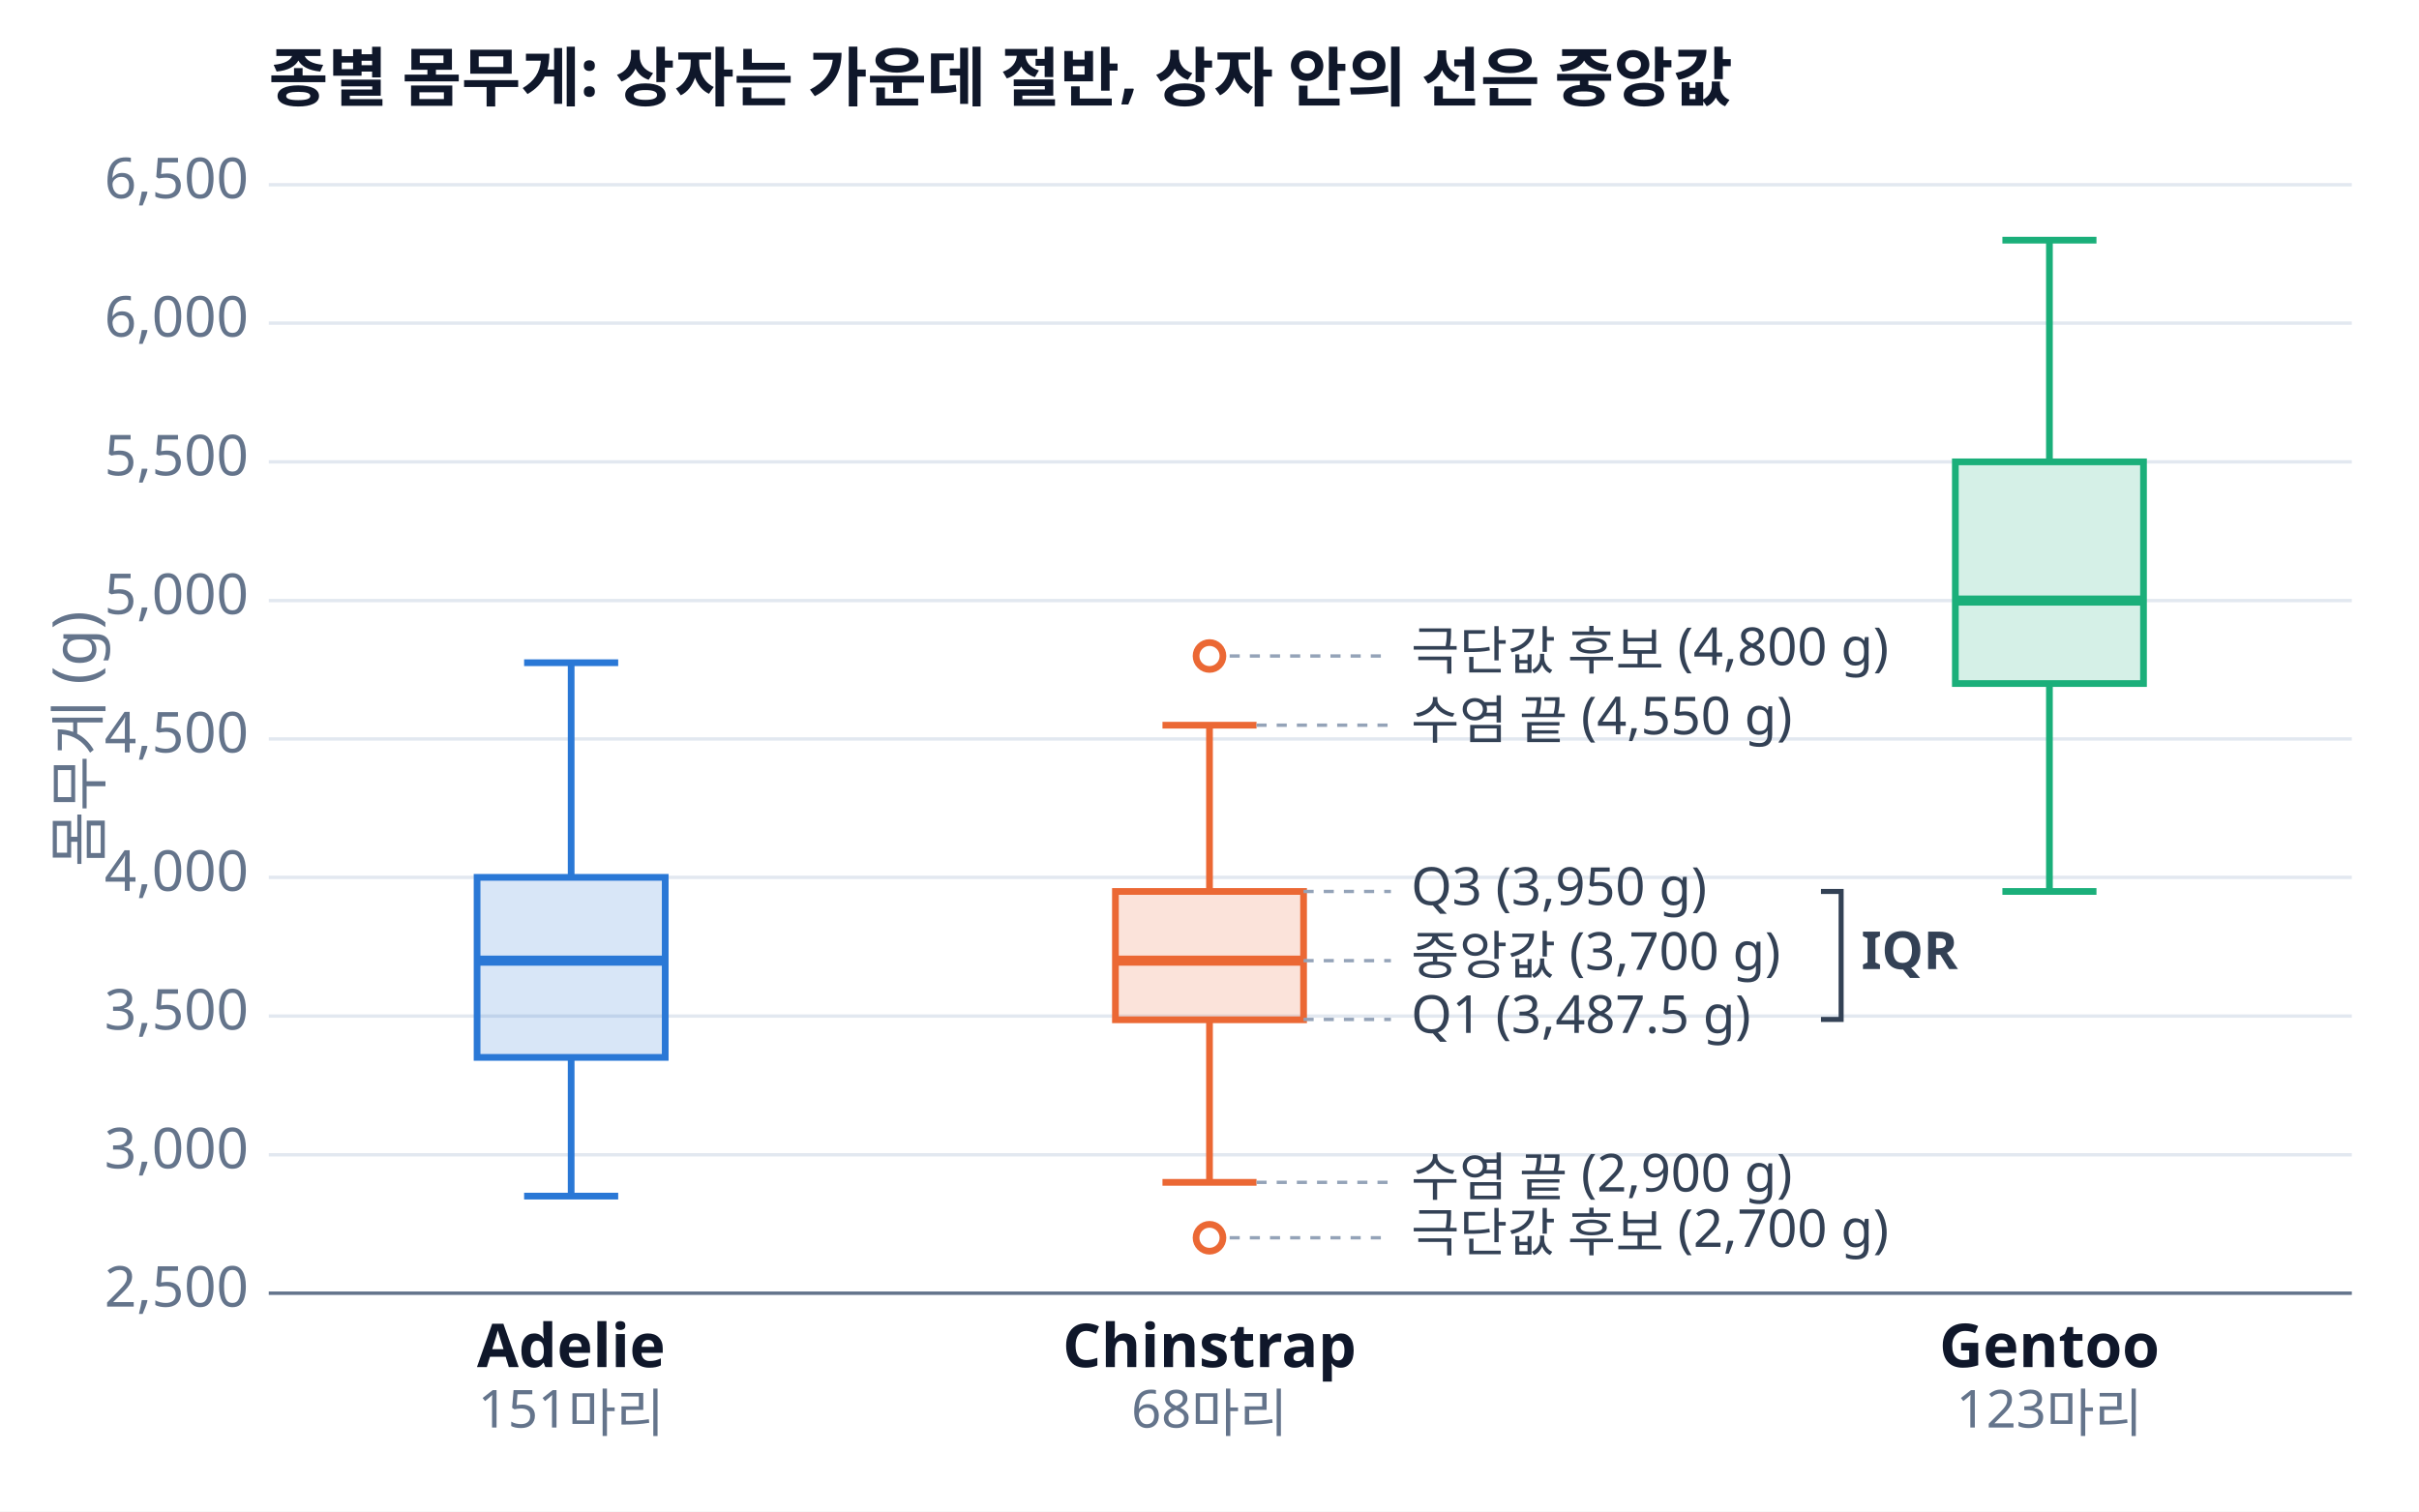
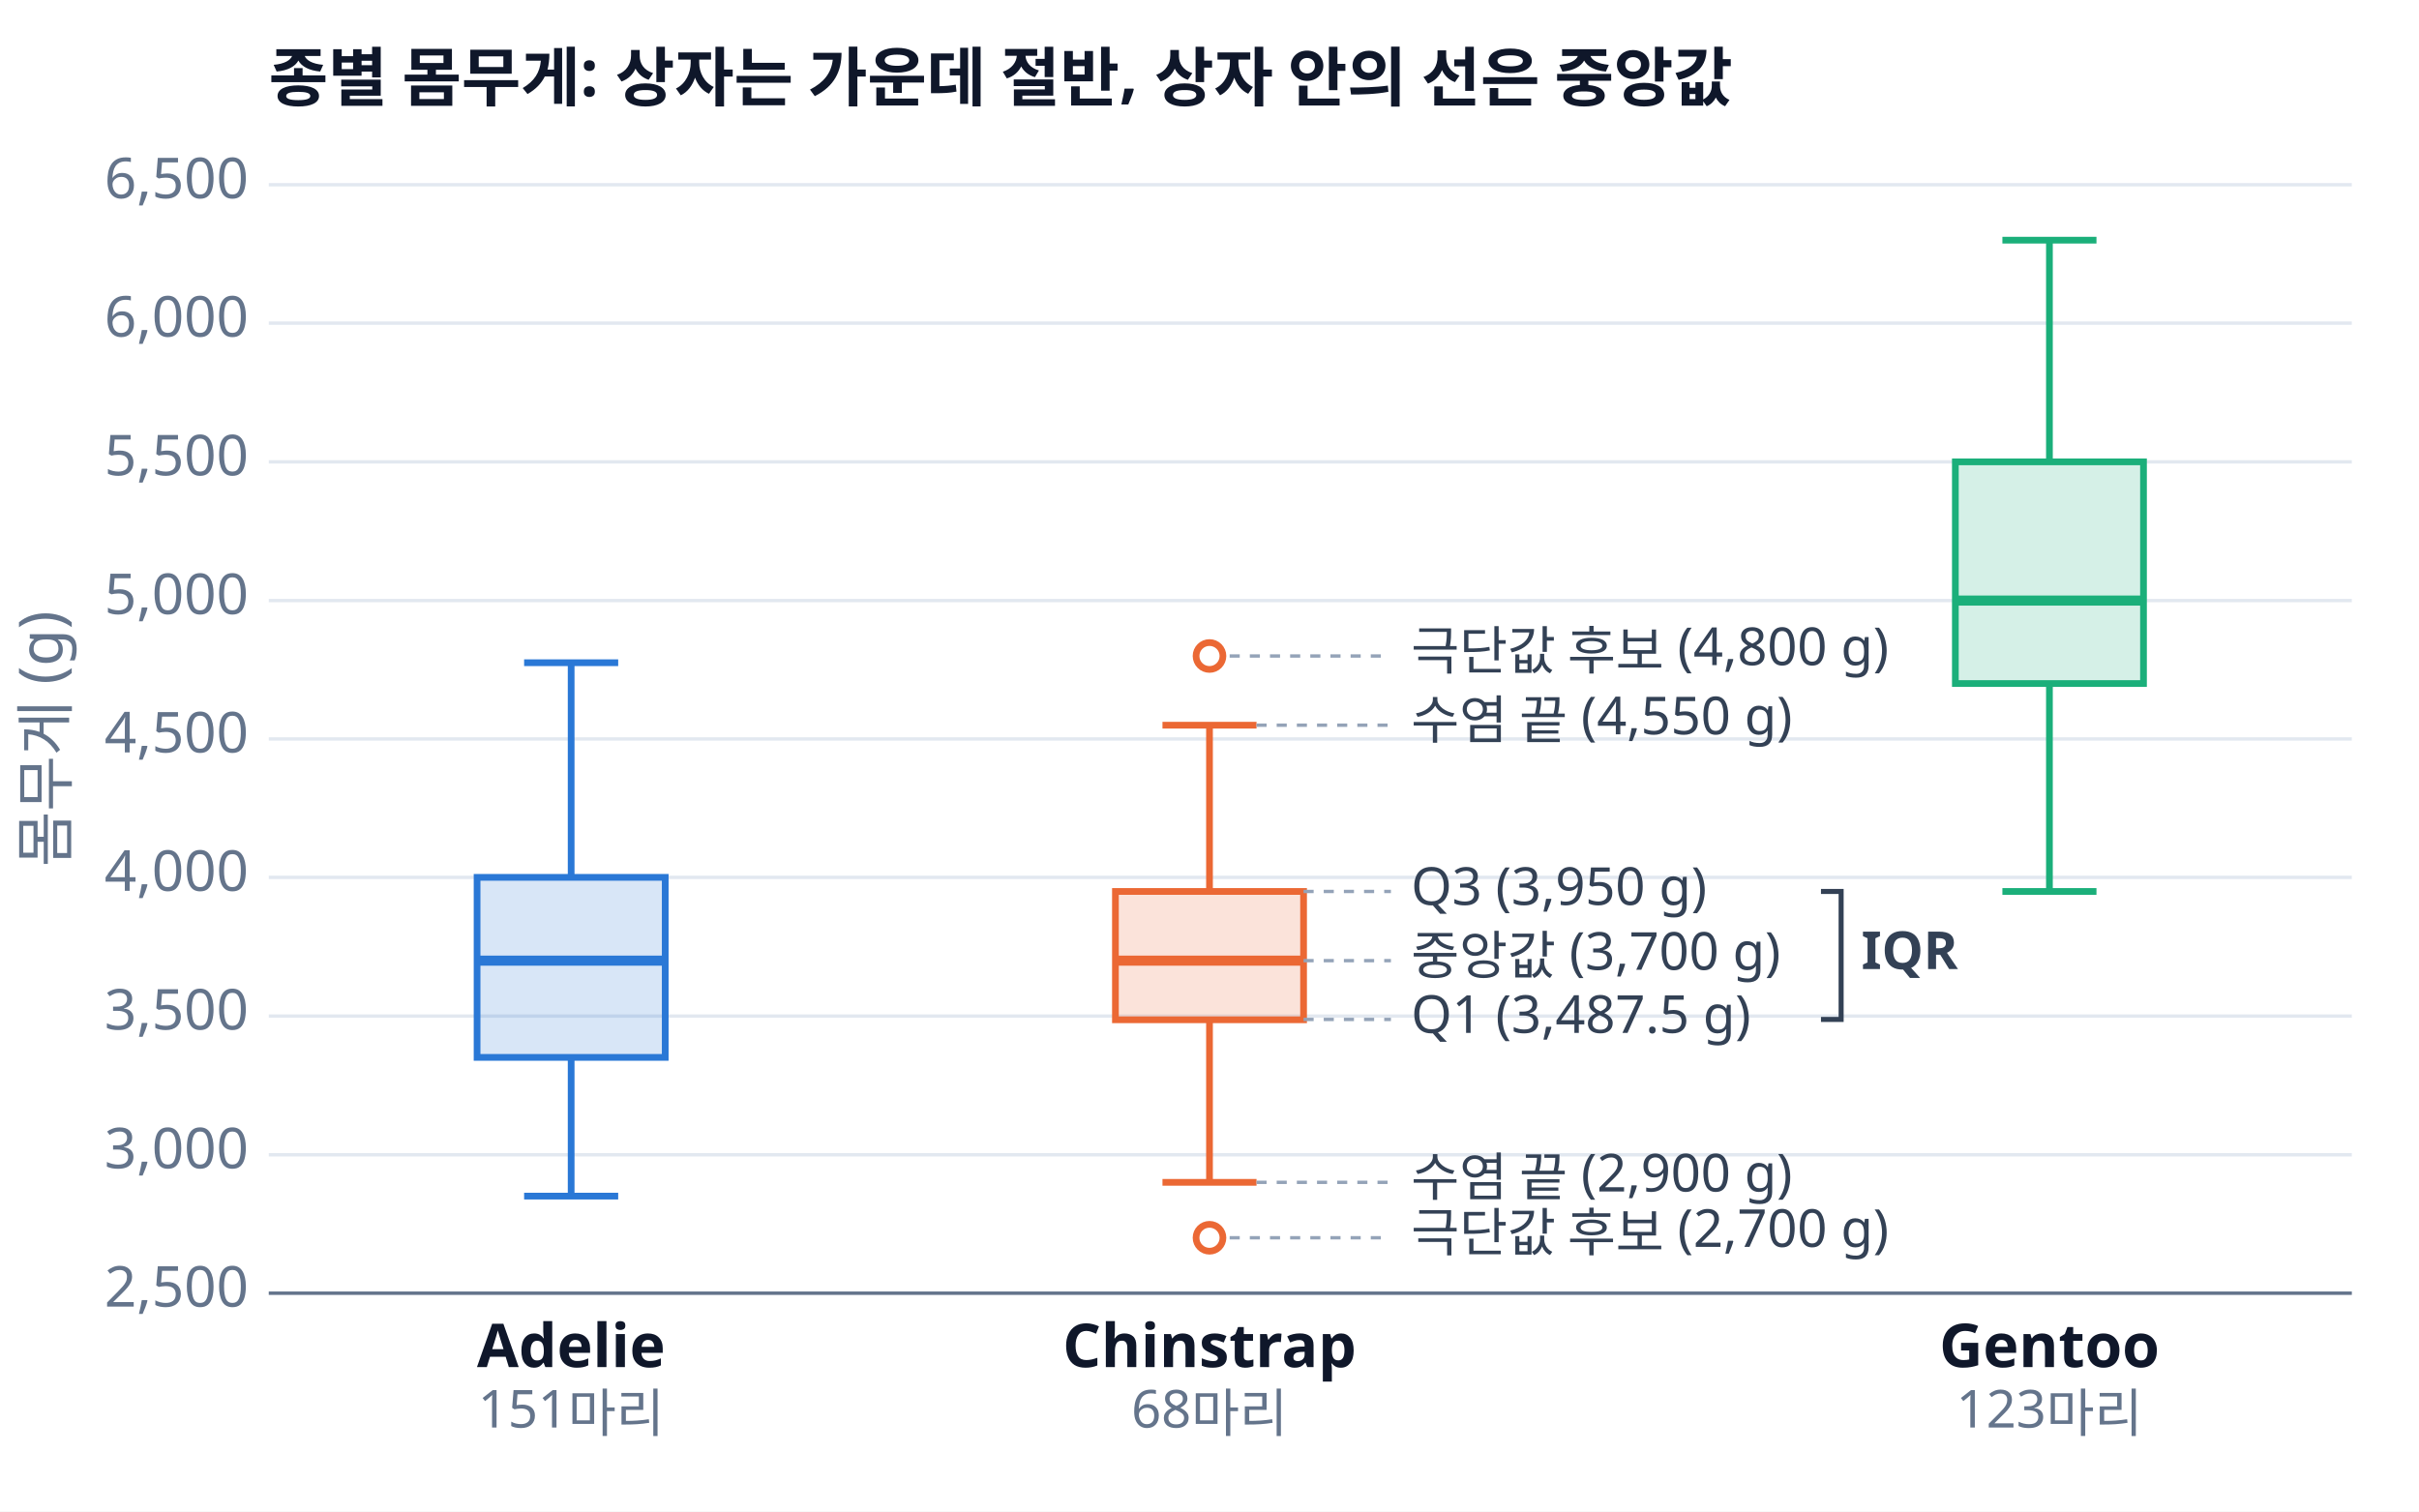
<svg xmlns="http://www.w3.org/2000/svg" viewBox="0 0 720 450" width="720" height="450" font-family="Pretendard, 'Apple SD Gothic Neo', 'Malgun Gothic', 'Noto Sans KR', sans-serif" role="img" aria-label="종별 몸무게 상자그림">
  <rect width="720" height="450" fill="#ffffff" />
  <text x="80" y="30" font-size="19.2" fill="#0f172a" text-anchor="start" font-weight="600">종별 몸무게: 상자는 가운데 절반, 상자 안의 선은 중앙값</text>
  <line x1="80" x2="700" y1="385.0" y2="385.0" stroke="#e2e8f0" stroke-width="1" />
  <text x="74" y="389.0" font-size="16.8" fill="#64748b" text-anchor="end">2,500</text>
  <line x1="80" x2="700" y1="343.8" y2="343.8" stroke="#e2e8f0" stroke-width="1" />
  <text x="74" y="347.8" font-size="16.8" fill="#64748b" text-anchor="end">3,000</text>
  <line x1="80" x2="700" y1="302.5" y2="302.5" stroke="#e2e8f0" stroke-width="1" />
  <text x="74" y="306.5" font-size="16.8" fill="#64748b" text-anchor="end">3,500</text>
  <line x1="80" x2="700" y1="261.2" y2="261.2" stroke="#e2e8f0" stroke-width="1" />
  <text x="74" y="265.2" font-size="16.8" fill="#64748b" text-anchor="end">4,000</text>
  <line x1="80" x2="700" y1="220.0" y2="220.0" stroke="#e2e8f0" stroke-width="1" />
  <text x="74" y="224.0" font-size="16.8" fill="#64748b" text-anchor="end">4,500</text>
  <line x1="80" x2="700" y1="178.8" y2="178.8" stroke="#e2e8f0" stroke-width="1" />
  <text x="74" y="182.8" font-size="16.8" fill="#64748b" text-anchor="end">5,000</text>
  <line x1="80" x2="700" y1="137.5" y2="137.5" stroke="#e2e8f0" stroke-width="1" />
  <text x="74" y="141.5" font-size="16.8" fill="#64748b" text-anchor="end">5,500</text>
  <line x1="80" x2="700" y1="96.2" y2="96.2" stroke="#e2e8f0" stroke-width="1" />
  <text x="74" y="100.2" font-size="16.8" fill="#64748b" text-anchor="end">6,000</text>
  <line x1="80" x2="700" y1="55.0" y2="55.0" stroke="#e2e8f0" stroke-width="1" />
  <text x="74" y="59.0" font-size="16.8" fill="#64748b" text-anchor="end">6,500</text>
  <line x1="80" x2="700" y1="385" y2="385" stroke="#64748b" stroke-width="1" />
-   <text x="30" y="220" font-size="18" fill="#64748b" text-anchor="middle" transform="rotate(-90 30 220)">몸무게 (g)</text>
+   <text x="20" y="220" font-size="18" fill="#64748b" text-anchor="middle" transform="rotate(-90 20 220)">몸무게 (g)</text>
  <line x1="170" x2="170" y1="197.3" y2="261.2" stroke="#2a78d6" stroke-width="2" />
  <line x1="170" x2="170" y1="314.9" y2="356.1" stroke="#2a78d6" stroke-width="2" />
  <line x1="156.0" x2="184.0" y1="356.1" y2="356.1" stroke="#2a78d6" stroke-width="2" />
  <line x1="156.0" x2="184.0" y1="197.3" y2="197.3" stroke="#2a78d6" stroke-width="2" />
  <rect x="142.0" y="261.2" width="56" height="53.6" fill="#2a78d6" fill-opacity="0.18" stroke="#2a78d6" stroke-width="2" />
  <line x1="142.0" x2="198.0" y1="286.0" y2="286.0" stroke="#2a78d6" stroke-width="3" />
  <text x="170" y="407" font-size="18" fill="#0f172a" text-anchor="middle" font-weight="600">Adelie</text>
  <text x="170" y="425" font-size="15.6" fill="#64748b" text-anchor="middle">151마리</text>
  <line x1="360" x2="360" y1="215.9" y2="265.4" stroke="#eb6834" stroke-width="2" />
  <line x1="360" x2="360" y1="303.5" y2="352.0" stroke="#eb6834" stroke-width="2" />
  <line x1="346.0" x2="374.0" y1="352.0" y2="352.0" stroke="#eb6834" stroke-width="2" />
  <line x1="346.0" x2="374.0" y1="215.9" y2="215.9" stroke="#eb6834" stroke-width="2" />
  <rect x="332.0" y="265.4" width="56" height="38.2" fill="#eb6834" fill-opacity="0.18" stroke="#eb6834" stroke-width="2" />
  <line x1="332.0" x2="388.0" y1="286.0" y2="286.0" stroke="#eb6834" stroke-width="3" />
  <circle cx="360" cy="195.3" r="4" fill="none" stroke="#eb6834" stroke-width="2" />
  <circle cx="360" cy="368.5" r="4" fill="none" stroke="#eb6834" stroke-width="2" />
  <text x="360" y="407" font-size="18" fill="#0f172a" text-anchor="middle" font-weight="600">Chinstrap</text>
  <text x="360" y="425" font-size="15.6" fill="#64748b" text-anchor="middle">68마리</text>
  <line x1="610" x2="610" y1="71.5" y2="137.5" stroke="#1baf7a" stroke-width="2" />
  <line x1="610" x2="610" y1="203.5" y2="265.4" stroke="#1baf7a" stroke-width="2" />
  <line x1="596.0" x2="624.0" y1="265.4" y2="265.4" stroke="#1baf7a" stroke-width="2" />
  <line x1="596.0" x2="624.0" y1="71.5" y2="71.5" stroke="#1baf7a" stroke-width="2" />
  <rect x="582.0" y="137.5" width="56" height="66.0" fill="#1baf7a" fill-opacity="0.18" stroke="#1baf7a" stroke-width="2" />
  <line x1="582.0" x2="638.0" y1="178.8" y2="178.8" stroke="#1baf7a" stroke-width="3" />
  <text x="610" y="407" font-size="18" fill="#0f172a" text-anchor="middle" font-weight="600">Gentoo</text>
  <text x="610" y="425" font-size="15.6" fill="#64748b" text-anchor="middle">123마리</text>
  <line x1="366" x2="414.0" y1="195.3" y2="195.3" stroke="#94a3b8" stroke-width="1" stroke-dasharray="3 3" />
  <text x="420.0" y="199.3" font-size="15.6" fill="#334155" text-anchor="start">극단값 후보 (4,800 g)</text>
  <line x1="374.0" x2="414.0" y1="215.9" y2="215.9" stroke="#94a3b8" stroke-width="1" stroke-dasharray="3 3" />
  <text x="420.0" y="219.9" font-size="15.6" fill="#334155" text-anchor="start">수염 끝 (4,550 g)</text>
  <line x1="388.0" x2="414.0" y1="265.4" y2="265.4" stroke="#94a3b8" stroke-width="1" stroke-dasharray="3 3" />
  <text x="420.0" y="269.4" font-size="15.6" fill="#334155" text-anchor="start">Q3 (3,950 g)</text>
  <line x1="388.0" x2="414.0" y1="286.0" y2="286.0" stroke="#94a3b8" stroke-width="1" stroke-dasharray="3 3" />
  <text x="420.0" y="290.0" font-size="15.6" fill="#334155" text-anchor="start">중앙값 (3,700 g)</text>
  <line x1="388.0" x2="414.0" y1="303.5" y2="303.5" stroke="#94a3b8" stroke-width="1" stroke-dasharray="3 3" />
  <text x="420.0" y="307.5" font-size="15.6" fill="#334155" text-anchor="start">Q1 (3,487.5 g)</text>
  <line x1="374.0" x2="414.0" y1="352.0" y2="352.0" stroke="#94a3b8" stroke-width="1" stroke-dasharray="3 3" />
  <text x="420.0" y="356.0" font-size="15.6" fill="#334155" text-anchor="start">수염 끝 (2,900 g)</text>
  <line x1="366" x2="414.0" y1="368.5" y2="368.5" stroke="#94a3b8" stroke-width="1" stroke-dasharray="3 3" />
  <text x="420.0" y="372.5" font-size="15.6" fill="#334155" text-anchor="start">극단값 후보 (2,700 g)</text>
  <path d="M542.0,265.4 H548.0 V303.5 H542.0" fill="none" stroke="#334155" stroke-width="1.5" />
  <text x="554.0" y="288.5" font-size="15.6" fill="#334155" text-anchor="start" font-weight="600">IQR</text>
</svg>
